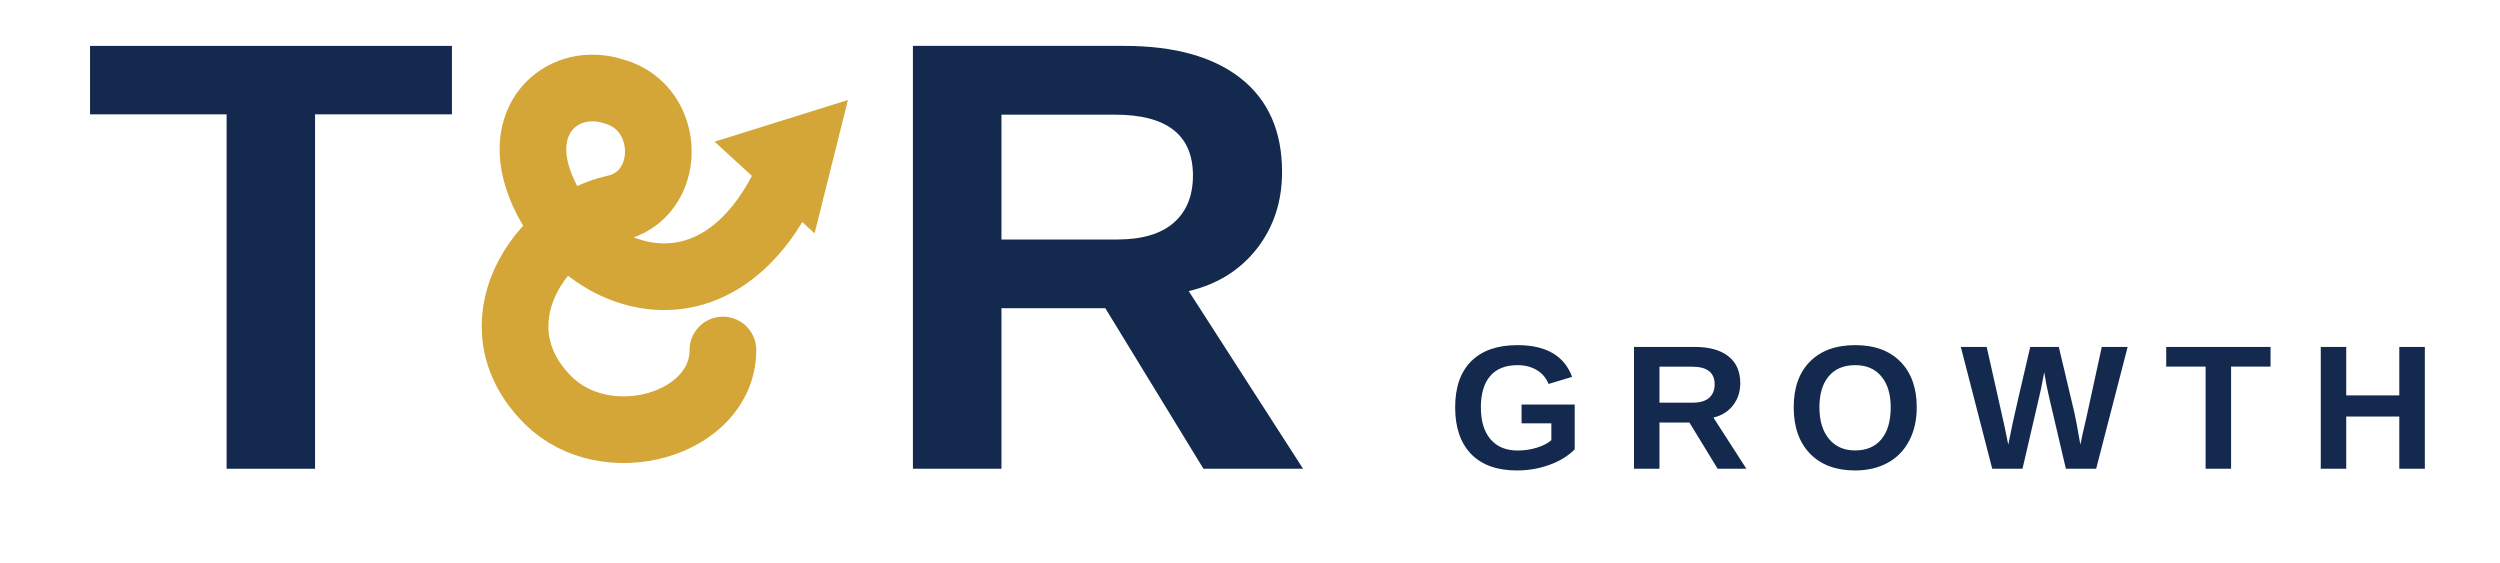
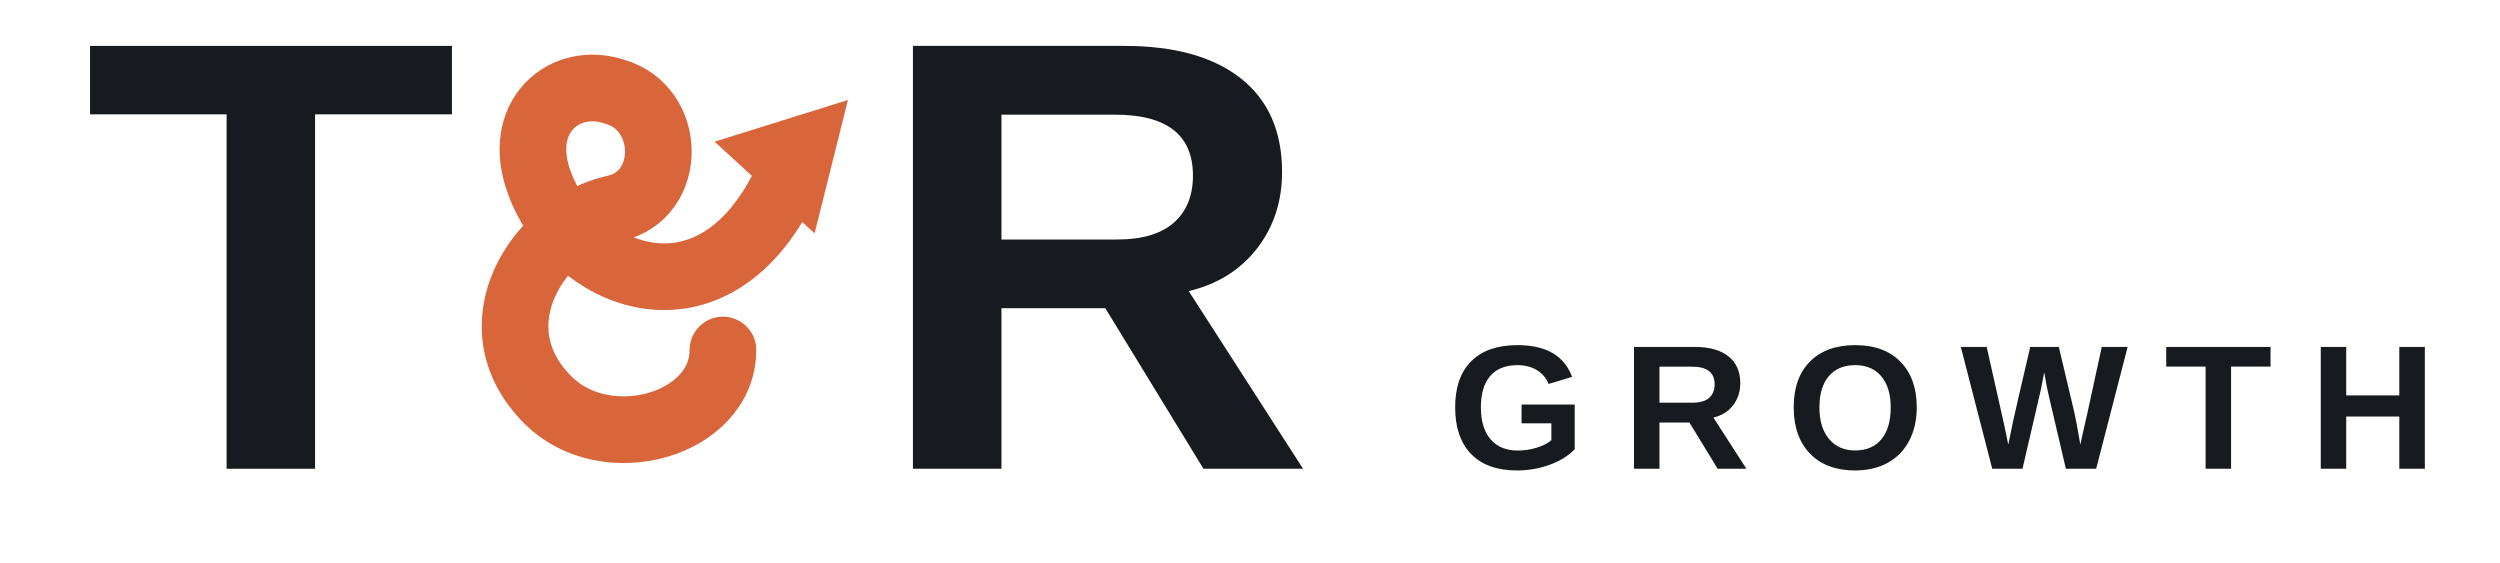
<svg xmlns="http://www.w3.org/2000/svg" viewBox="0 0 480 108" role="img" aria-label="T&amp;R Growth">
-   <g font-family="Arial, 'Helvetica Neue', Helvetica, system-ui, sans-serif" font-weight="700" fill="#13294d">
+   <g font-family="Arial, 'Helvetica Neue', Helvetica, system-ui, sans-serif" font-weight="700" fill="#171A1F">
    <text x="52" y="90" font-size="118" text-anchor="middle">T</text>
    <text x="210" y="90" font-size="118" text-anchor="middle">R</text>
    <text x="278" y="90" font-size="34" letter-spacing="7">GROWTH</text>
  </g>
  <g transform="translate(70,-16) scale(0.8)">
-     <path fill="none" stroke="#d4a537" stroke-width="16" stroke-linecap="round" stroke-linejoin="round" d="M 86 104 C 86 122, 58 130, 44 116 C 26 98, 42 74, 60 70 C 74 67, 74 46, 60 42 C 48 38, 36 48, 42 64 C 50 86, 82 100, 100 66" />
-     <path fill="#d4a537" d="M 84 54 L 116 44 L 108 76 Z" />
+     <path fill="none" stroke="#D9653B" stroke-width="16" stroke-linecap="round" stroke-linejoin="round" d="M 86 104 C 86 122, 58 130, 44 116 C 26 98, 42 74, 60 70 C 74 67, 74 46, 60 42 C 48 38, 36 48, 42 64 C 50 86, 82 100, 100 66" />
+     <path fill="#D9653B" d="M 84 54 L 116 44 L 108 76 Z" />
  </g>
</svg>
